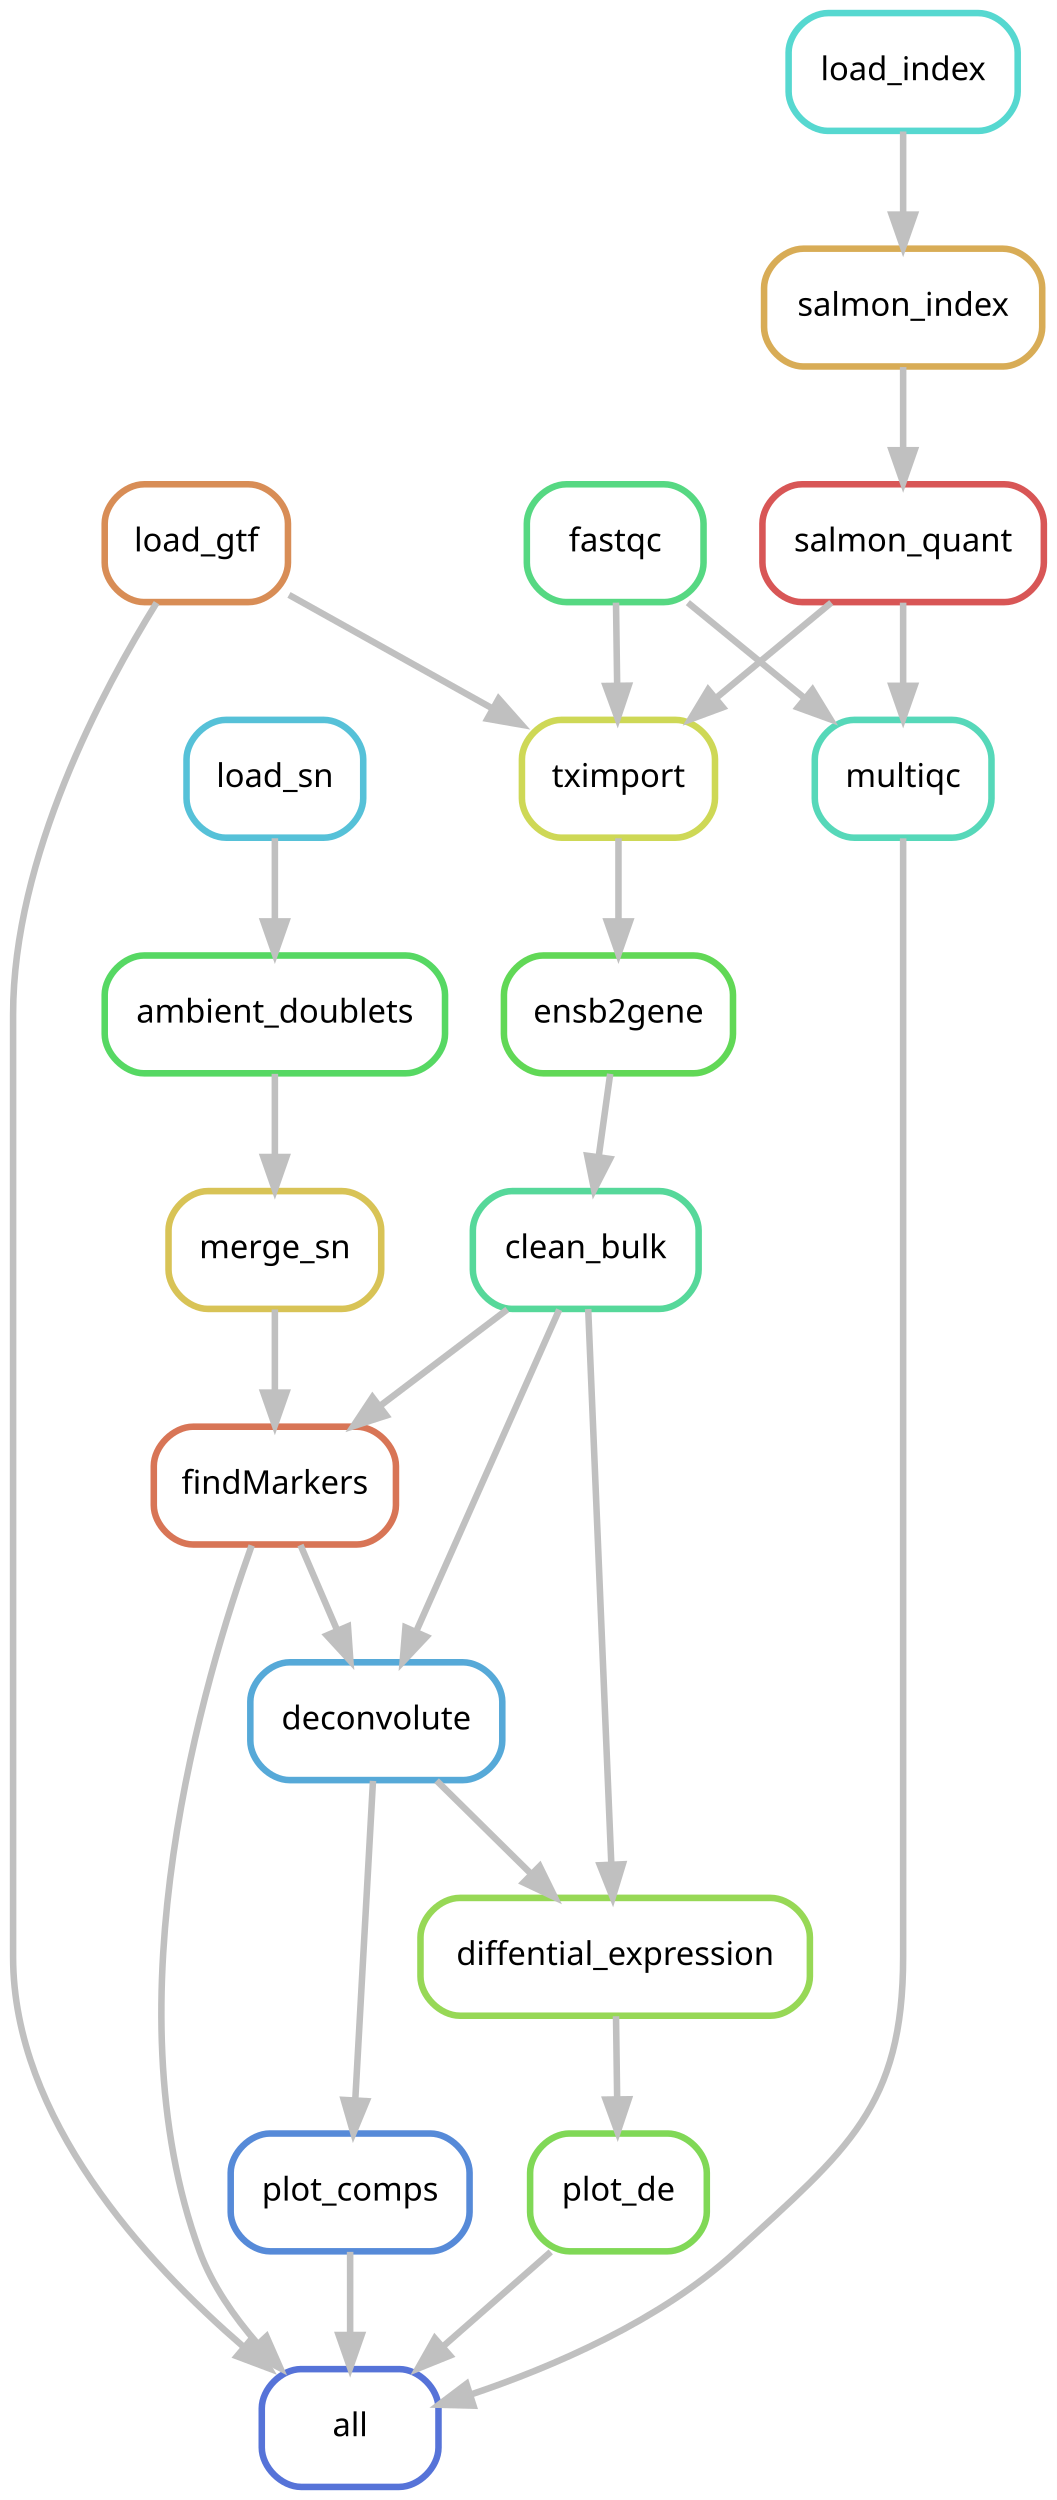
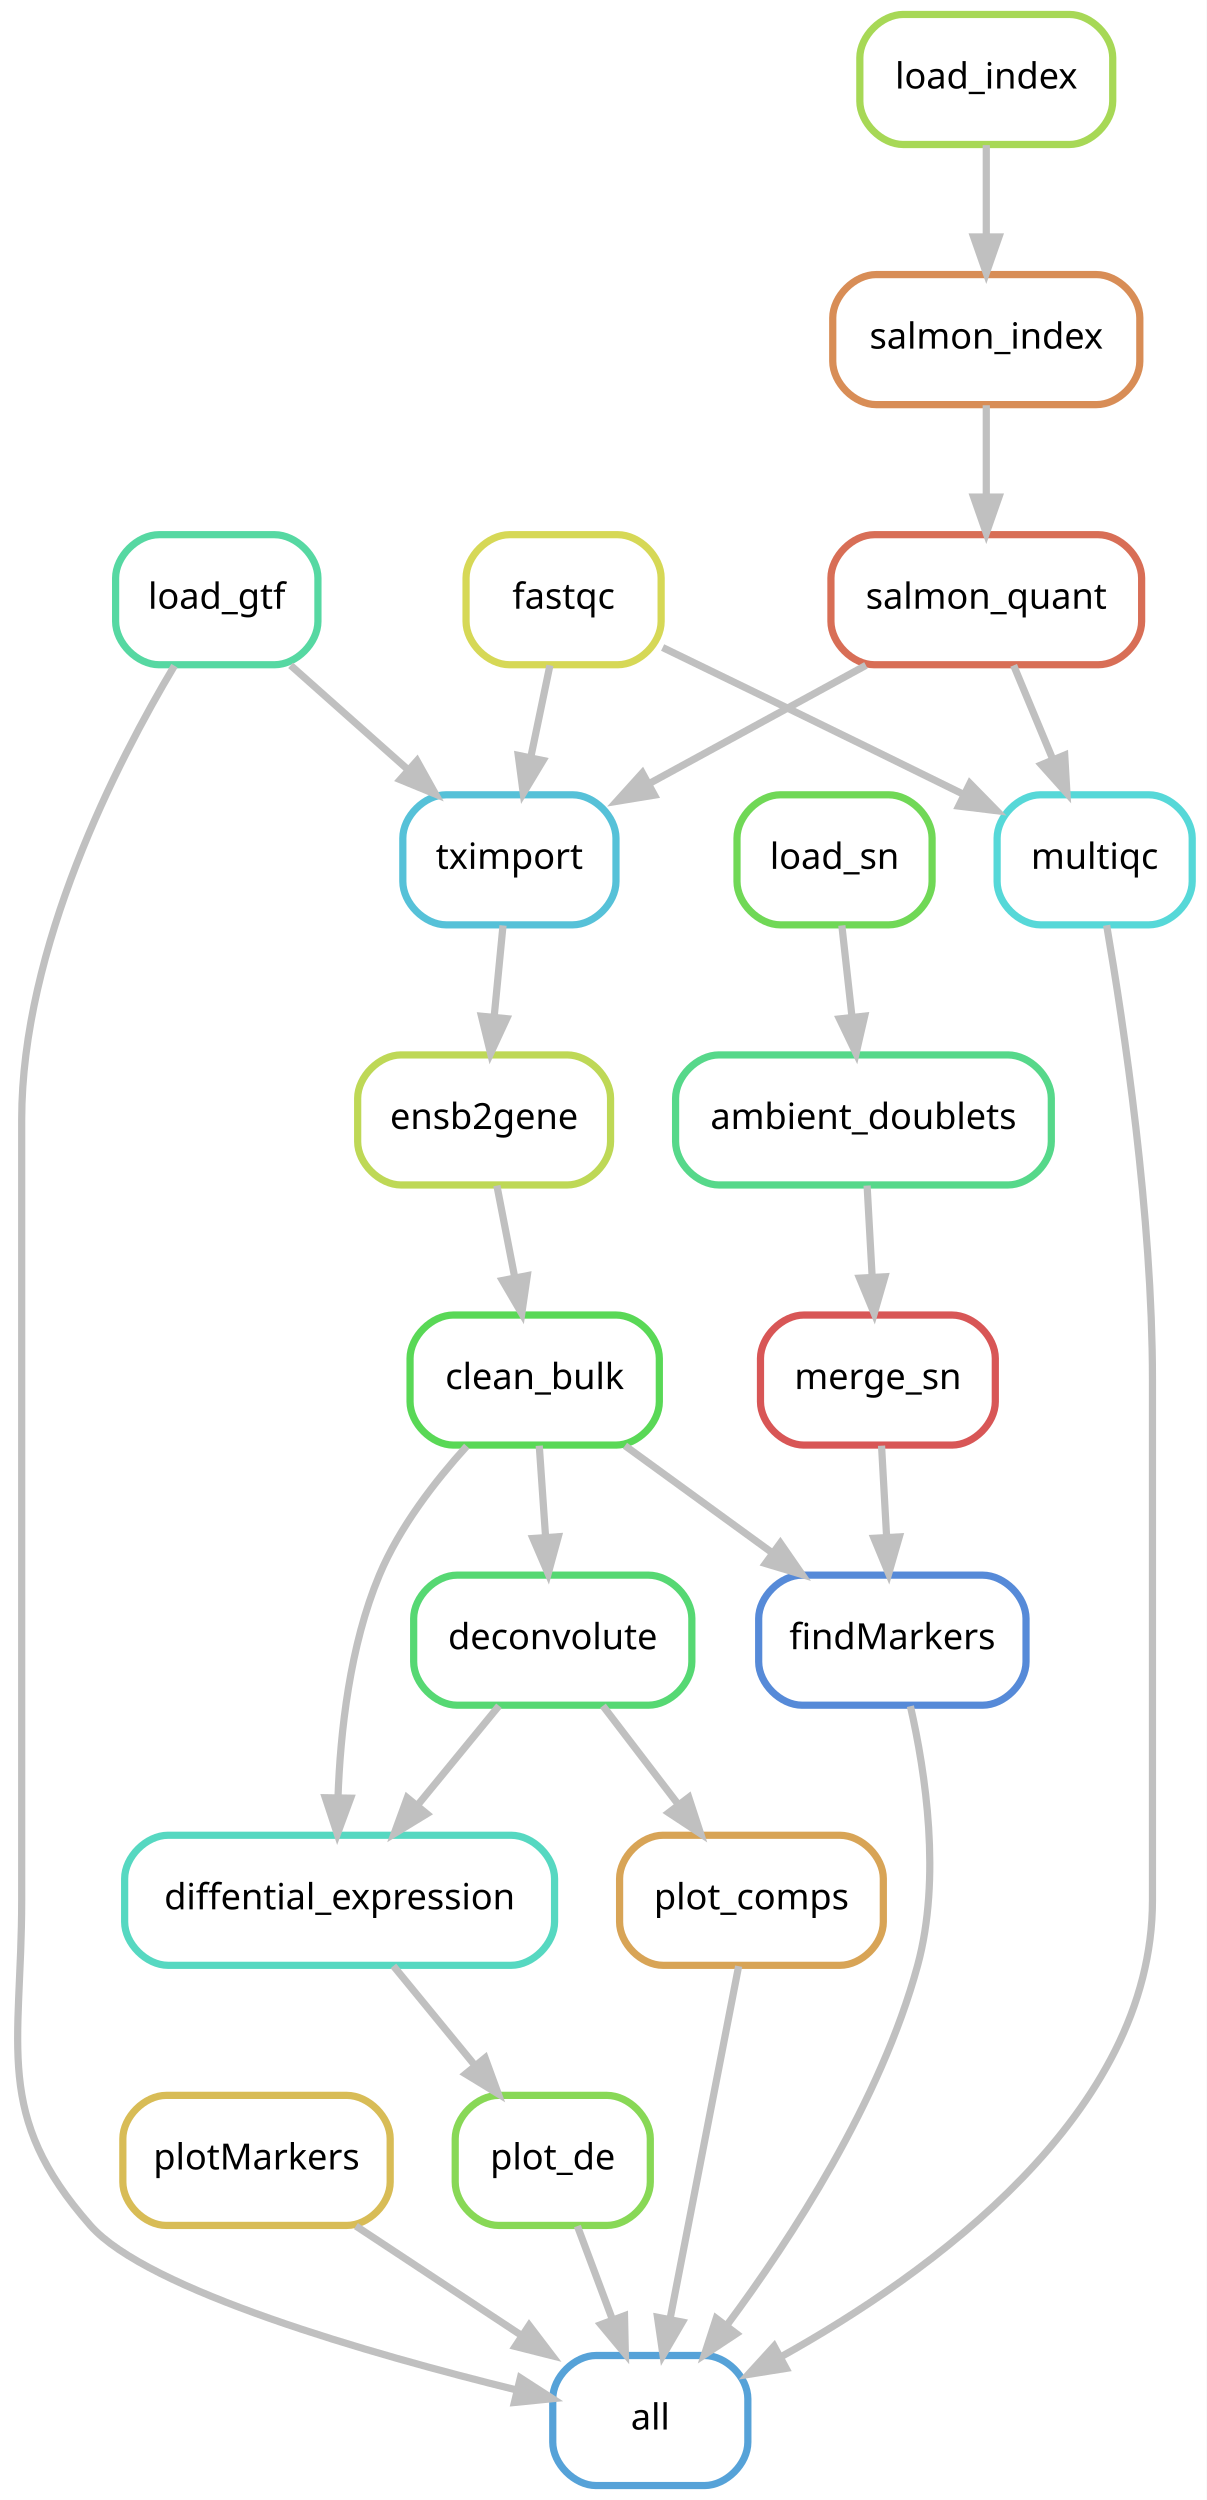
- <svg xmlns="http://www.w3.org/2000/svg" width="323pt" height="764pt" viewBox="0.00 0.00 323.00 764.00">
-   <g id="graph0" class="graph" transform="scale(1 1) rotate(0) translate(4 760)">
-     <polygon fill="#ffffff" stroke="transparent" points="-4,4 -4,-760 319,-760 319,4 -4,4" />
+ <svg xmlns="http://www.w3.org/2000/svg" width="334pt" height="692pt" viewBox="0.00 0.00 334.00 692.00">
+   <g id="graph0" class="graph" transform="scale(1 1) rotate(0) translate(4 688)">
+     <polygon fill="#ffffff" stroke="transparent" points="-4,4 -4,-688 330.003,-688 330.003,4 -4,4" />
    <g id="node1" class="node">
-       <path fill="none" stroke="#d85656" stroke-width="2" d="M303,-612C303,-612 241,-612 241,-612 235,-612 229,-606 229,-600 229,-600 229,-588 229,-588 229,-582 235,-576 241,-576 241,-576 303,-576 303,-576 309,-576 315,-582 315,-588 315,-588 315,-600 315,-600 315,-606 309,-612 303,-612" />
-       <text text-anchor="middle" x="272" y="-591.5" font-family="sans" font-size="10.00" fill="#000000">salmon_quant</text>
+       <path fill="none" stroke="#d85656" stroke-width="2" d="M259.503,-324C259.503,-324 218.503,-324 218.503,-324 212.503,-324 206.503,-318 206.503,-312 206.503,-312 206.503,-300 206.503,-300 206.503,-294 212.503,-288 218.503,-288 218.503,-288 259.503,-288 259.503,-288 265.503,-288 271.503,-294 271.503,-300 271.503,-300 271.503,-312 271.503,-312 271.503,-318 265.503,-324 259.503,-324" />
+       <text text-anchor="middle" x="239.003" y="-303.5" font-family="sans" font-size="10.00" fill="#000000">merge_sn</text>
+     </g>
+     <g id="node19" class="node">
+       <path fill="none" stroke="#568ad8" stroke-width="2" d="M268.003,-252C268.003,-252 218.003,-252 218.003,-252 212.003,-252 206.003,-246 206.003,-240 206.003,-240 206.003,-228 206.003,-228 206.003,-222 212.003,-216 218.003,-216 218.003,-216 268.003,-216 268.003,-216 274.003,-216 280.003,-222 280.003,-228 280.003,-228 280.003,-240 280.003,-240 280.003,-246 274.003,-252 268.003,-252" />
+       <text text-anchor="middle" x="243.003" y="-231.5" font-family="sans" font-size="10.00" fill="#000000">findMarkers</text>
+     </g>
+     <g id="edge23" class="edge">
+       <path fill="none" stroke="#c0c0c0" stroke-width="2" d="M240.012,-287.831C240.44,-280.131 240.949,-270.974 241.424,-262.417" />
+       <polygon fill="#c0c0c0" stroke="#c0c0c0" stroke-width="2" points="244.92,-262.592 241.98,-252.413 237.931,-262.204 244.92,-262.592" />
+     </g>
+     <g id="node2" class="node">
+       <path fill="none" stroke="#d86e56" stroke-width="2" d="M300.003,-540C300.003,-540 238.003,-540 238.003,-540 232.003,-540 226.003,-534 226.003,-528 226.003,-528 226.003,-516 226.003,-516 226.003,-510 232.003,-504 238.003,-504 238.003,-504 300.003,-504 300.003,-504 306.003,-504 312.003,-510 312.003,-516 312.003,-516 312.003,-528 312.003,-528 312.003,-534 306.003,-540 300.003,-540" />
+       <text text-anchor="middle" x="269.003" y="-519.5" font-family="sans" font-size="10.00" fill="#000000">salmon_quant</text>
+     </g>
+     <g id="node11" class="node">
+       <path fill="none" stroke="#56c1d8" stroke-width="2" d="M154.503,-468C154.503,-468 119.503,-468 119.503,-468 113.503,-468 107.503,-462 107.503,-456 107.503,-456 107.503,-444 107.503,-444 107.503,-438 113.503,-432 119.503,-432 119.503,-432 154.503,-432 154.503,-432 160.503,-432 166.503,-438 166.503,-444 166.503,-444 166.503,-456 166.503,-456 166.503,-462 160.503,-468 154.503,-468" />
+       <text text-anchor="middle" x="137.003" y="-447.5" font-family="sans" font-size="10.00" fill="#000000">tximport</text>
+     </g>
+     <g id="edge9" class="edge">
+       <path fill="none" stroke="#c0c0c0" stroke-width="2" d="M235.694,-503.831C217.447,-493.879 194.741,-481.494 175.71,-471.113" />
+       <polygon fill="#c0c0c0" stroke="#c0c0c0" stroke-width="2" points="177.153,-467.913 166.698,-466.197 173.801,-474.059 177.153,-467.913" />
+     </g>
+     <g id="node14" class="node">
+       <path fill="none" stroke="#56d8d8" stroke-width="2" d="M314.003,-468C314.003,-468 284.003,-468 284.003,-468 278.003,-468 272.003,-462 272.003,-456 272.003,-456 272.003,-444 272.003,-444 272.003,-438 278.003,-432 284.003,-432 284.003,-432 314.003,-432 314.003,-432 320.003,-432 326.003,-438 326.003,-444 326.003,-444 326.003,-456 326.003,-456 326.003,-462 320.003,-468 314.003,-468" />
+       <text text-anchor="middle" x="299.003" y="-447.5" font-family="sans" font-size="10.00" fill="#000000">multiqc</text>
+     </g>
+     <g id="edge14" class="edge">
+       <path fill="none" stroke="#c0c0c0" stroke-width="2" d="M276.573,-503.831C279.852,-495.962 283.765,-486.571 287.397,-477.853" />
+       <polygon fill="#c0c0c0" stroke="#c0c0c0" stroke-width="2" points="290.715,-478.99 291.331,-468.413 284.254,-476.298 290.715,-478.99" />
+     </g>
+     <g id="node3" class="node">
+       <path fill="none" stroke="#d88d56" stroke-width="2" d="M299.503,-612C299.503,-612 238.503,-612 238.503,-612 232.503,-612 226.503,-606 226.503,-600 226.503,-600 226.503,-588 226.503,-588 226.503,-582 232.503,-576 238.503,-576 238.503,-576 299.503,-576 299.503,-576 305.503,-576 311.503,-582 311.503,-588 311.503,-588 311.503,-600 311.503,-600 311.503,-606 305.503,-612 299.503,-612" />
+       <text text-anchor="middle" x="269.003" y="-591.5" font-family="sans" font-size="10.00" fill="#000000">salmon_index</text>
+     </g>
+     <g id="edge2" class="edge">
+       <path fill="none" stroke="#c0c0c0" stroke-width="2" d="M269.003,-575.831C269.003,-568.131 269.003,-558.974 269.003,-550.417" />
+       <polygon fill="#c0c0c0" stroke="#c0c0c0" stroke-width="2" points="272.503,-550.413 269.003,-540.413 265.503,-550.413 272.503,-550.413" />
+     </g>
+     <g id="node4" class="node">
+       <path fill="none" stroke="#d8a456" stroke-width="2" d="M228.503,-180C228.503,-180 179.503,-180 179.503,-180 173.503,-180 167.503,-174 167.503,-168 167.503,-168 167.503,-156 167.503,-156 167.503,-150 173.503,-144 179.503,-144 179.503,-144 228.503,-144 228.503,-144 234.503,-144 240.503,-150 240.503,-156 240.503,-156 240.503,-168 240.503,-168 240.503,-174 234.503,-180 228.503,-180" />
+       <text text-anchor="middle" x="204.003" y="-159.5" font-family="sans" font-size="10.00" fill="#000000">plot_comps</text>
+     </g>
+     <g id="node18" class="node">
+       <path fill="none" stroke="#56a2d8" stroke-width="2" d="M191.003,-36C191.003,-36 161.003,-36 161.003,-36 155.003,-36 149.003,-30 149.003,-24 149.003,-24 149.003,-12 149.003,-12 149.003,-6 155.003,0 161.003,0 161.003,0 191.003,0 191.003,0 197.003,0 203.003,-6 203.003,-12 203.003,-12 203.003,-24 203.003,-24 203.003,-30 197.003,-36 191.003,-36" />
+       <text text-anchor="middle" x="176.003" y="-15.5" font-family="sans" font-size="10.00" fill="#000000">all</text>
+     </g>
+     <g id="edge17" class="edge">
+       <path fill="none" stroke="#c0c0c0" stroke-width="2" d="M200.457,-143.762C195.66,-119.093 187.059,-74.86 181.442,-45.973" />
+       <polygon fill="#c0c0c0" stroke="#c0c0c0" stroke-width="2" points="184.865,-45.238 179.52,-36.09 177.994,-46.574 184.865,-45.238" />
+     </g>
+     <g id="node5" class="node">
+       <path fill="none" stroke="#d8bc56" stroke-width="2" d="M92.003,-108C92.003,-108 42.003,-108 42.003,-108 36.003,-108 30.003,-102 30.003,-96 30.003,-96 30.003,-84 30.003,-84 30.003,-78 36.003,-72 42.003,-72 42.003,-72 92.003,-72 92.003,-72 98.003,-72 104.003,-78 104.003,-84 104.003,-84 104.003,-96 104.003,-96 104.003,-102 98.003,-108 92.003,-108" />
+       <text text-anchor="middle" x="67.003" y="-87.5" font-family="sans" font-size="10.00" fill="#000000">plotMarkers</text>
+     </g>
+     <g id="edge18" class="edge">
+       <path fill="none" stroke="#c0c0c0" stroke-width="2" d="M94.508,-71.831C108.427,-62.638 125.487,-51.368 140.395,-41.521" />
+       <polygon fill="#c0c0c0" stroke="#c0c0c0" stroke-width="2" points="142.469,-44.346 148.884,-35.913 138.611,-38.505 142.469,-44.346" />
    </g>
    <g id="node6" class="node">
-       <path fill="none" stroke="#ced856" stroke-width="2" d="M202.5,-540C202.5,-540 167.5,-540 167.5,-540 161.5,-540 155.5,-534 155.5,-528 155.5,-528 155.5,-516 155.5,-516 155.5,-510 161.5,-504 167.5,-504 167.5,-504 202.5,-504 202.5,-504 208.5,-504 214.5,-510 214.5,-516 214.5,-516 214.5,-528 214.5,-528 214.5,-534 208.5,-540 202.5,-540" />
-       <text text-anchor="middle" x="185" y="-519.5" font-family="sans" font-size="10.00" fill="#000000">tximport</text>
+       <path fill="none" stroke="#d6d856" stroke-width="2" d="M167.003,-540C167.003,-540 137.003,-540 137.003,-540 131.003,-540 125.003,-534 125.003,-528 125.003,-528 125.003,-516 125.003,-516 125.003,-510 131.003,-504 137.003,-504 137.003,-504 167.003,-504 167.003,-504 173.003,-504 179.003,-510 179.003,-516 179.003,-516 179.003,-528 179.003,-528 179.003,-534 173.003,-540 167.003,-540" />
+       <text text-anchor="middle" x="152.003" y="-519.5" font-family="sans" font-size="10.00" fill="#000000">fastqc</text>
+     </g>
+     <g id="edge8" class="edge">
+       <path fill="none" stroke="#c0c0c0" stroke-width="2" d="M148.218,-503.831C146.614,-496.131 144.706,-486.974 142.923,-478.417" />
+       <polygon fill="#c0c0c0" stroke="#c0c0c0" stroke-width="2" points="146.305,-477.489 140.839,-468.413 139.452,-478.917 146.305,-477.489" />
+     </g>
+     <g id="edge13" class="edge">
+       <path fill="none" stroke="#c0c0c0" stroke-width="2" d="M179.413,-508.768C200.058,-498.779 229.269,-484.598 262.802,-468.078" />
+       <polygon fill="#c0c0c0" stroke="#c0c0c0" stroke-width="2" points="264.472,-471.157 271.892,-463.595 261.375,-464.879 264.472,-471.157" />
+     </g>
+     <g id="node7" class="node">
+       <path fill="none" stroke="#a7d856" stroke-width="2" d="M292.003,-684C292.003,-684 246.003,-684 246.003,-684 240.003,-684 234.003,-678 234.003,-672 234.003,-672 234.003,-660 234.003,-660 234.003,-654 240.003,-648 246.003,-648 246.003,-648 292.003,-648 292.003,-648 298.003,-648 304.003,-654 304.003,-660 304.003,-660 304.003,-672 304.003,-672 304.003,-678 298.003,-684 292.003,-684" />
+       <text text-anchor="middle" x="269.003" y="-663.5" font-family="sans" font-size="10.00" fill="#000000">load_index</text>
+     </g>
+     <g id="edge3" class="edge">
+       <path fill="none" stroke="#c0c0c0" stroke-width="2" d="M269.003,-647.831C269.003,-640.131 269.003,-630.974 269.003,-622.417" />
+       <polygon fill="#c0c0c0" stroke="#c0c0c0" stroke-width="2" points="272.503,-622.413 269.003,-612.413 265.503,-622.413 272.503,-622.413" />
+     </g>
+     <g id="node8" class="node">
+       <path fill="none" stroke="#88d856" stroke-width="2" d="M164.003,-108C164.003,-108 134.003,-108 134.003,-108 128.003,-108 122.003,-102 122.003,-96 122.003,-96 122.003,-84 122.003,-84 122.003,-78 128.003,-72 134.003,-72 134.003,-72 164.003,-72 164.003,-72 170.003,-72 176.003,-78 176.003,-84 176.003,-84 176.003,-96 176.003,-96 176.003,-102 170.003,-108 164.003,-108" />
+       <text text-anchor="middle" x="149.003" y="-87.5" font-family="sans" font-size="10.00" fill="#000000">plot_de</text>
+     </g>
+     <g id="edge19" class="edge">
+       <path fill="none" stroke="#c0c0c0" stroke-width="2" d="M155.816,-71.831C158.767,-63.962 162.289,-54.571 165.558,-45.853" />
+       <polygon fill="#c0c0c0" stroke="#c0c0c0" stroke-width="2" points="168.864,-47.005 169.098,-36.413 162.31,-44.548 168.864,-47.005" />
+     </g>
+     <g id="node9" class="node">
+       <path fill="none" stroke="#56d873" stroke-width="2" d="M175.503,-252C175.503,-252 122.503,-252 122.503,-252 116.503,-252 110.503,-246 110.503,-240 110.503,-240 110.503,-228 110.503,-228 110.503,-222 116.503,-216 122.503,-216 122.503,-216 175.503,-216 175.503,-216 181.503,-216 187.503,-222 187.503,-228 187.503,-228 187.503,-240 187.503,-240 187.503,-246 181.503,-252 175.503,-252" />
+       <text text-anchor="middle" x="149.003" y="-231.5" font-family="sans" font-size="10.00" fill="#000000">deconvolute</text>
+     </g>
+     <g id="edge4" class="edge">
+       <path fill="none" stroke="#c0c0c0" stroke-width="2" d="M162.882,-215.831C169.217,-207.539 176.841,-197.557 183.796,-188.453" />
+       <polygon fill="#c0c0c0" stroke="#c0c0c0" stroke-width="2" points="186.648,-190.485 189.937,-180.413 181.086,-186.235 186.648,-190.485" />
+     </g>
+     <g id="node12" class="node">
+       <path fill="none" stroke="#56d8c1" stroke-width="2" d="M137.503,-180C137.503,-180 42.503,-180 42.503,-180 36.503,-180 30.503,-174 30.503,-168 30.503,-168 30.503,-156 30.503,-156 30.503,-150 36.503,-144 42.503,-144 42.503,-144 137.503,-144 137.503,-144 143.503,-144 149.503,-150 149.503,-156 149.503,-156 149.503,-168 149.503,-168 149.503,-174 143.503,-180 137.503,-180" />
+       <text text-anchor="middle" x="90.003" y="-159.5" font-family="sans" font-size="10.00" fill="#000000">diffential_expression</text>
+     </g>
+     <g id="edge11" class="edge">
+       <path fill="none" stroke="#c0c0c0" stroke-width="2" d="M134.115,-215.831C127.25,-207.454 118.973,-197.353 111.452,-188.175" />
+       <polygon fill="#c0c0c0" stroke="#c0c0c0" stroke-width="2" points="114.137,-185.93 105.092,-180.413 108.723,-190.367 114.137,-185.93" />
+     </g>
+     <g id="node10" class="node">
+       <path fill="none" stroke="#bed856" stroke-width="2" d="M153.003,-396C153.003,-396 107.003,-396 107.003,-396 101.003,-396 95.003,-390 95.003,-384 95.003,-384 95.003,-372 95.003,-372 95.003,-366 101.003,-360 107.003,-360 107.003,-360 153.003,-360 153.003,-360 159.003,-360 165.003,-366 165.003,-372 165.003,-372 165.003,-384 165.003,-384 165.003,-390 159.003,-396 153.003,-396" />
+       <text text-anchor="middle" x="130.003" y="-375.5" font-family="sans" font-size="10.00" fill="#000000">ensb2gene</text>
+     </g>
+     <g id="node15" class="node">
+       <path fill="none" stroke="#59d856" stroke-width="2" d="M166.503,-324C166.503,-324 121.503,-324 121.503,-324 115.503,-324 109.503,-318 109.503,-312 109.503,-312 109.503,-300 109.503,-300 109.503,-294 115.503,-288 121.503,-288 121.503,-288 166.503,-288 166.503,-288 172.503,-288 178.503,-294 178.503,-300 178.503,-300 178.503,-312 178.503,-312 178.503,-318 172.503,-324 166.503,-324" />
+       <text text-anchor="middle" x="144.003" y="-303.5" font-family="sans" font-size="10.00" fill="#000000">clean_bulk</text>
+     </g>
+     <g id="edge15" class="edge">
+       <path fill="none" stroke="#c0c0c0" stroke-width="2" d="M133.536,-359.831C135.033,-352.131 136.814,-342.974 138.478,-334.417" />
+       <polygon fill="#c0c0c0" stroke="#c0c0c0" stroke-width="2" points="141.95,-334.897 140.423,-324.413 135.078,-333.561 141.95,-334.897" />
+     </g>
+     <g id="edge7" class="edge">
+       <path fill="none" stroke="#c0c0c0" stroke-width="2" d="M135.237,-431.831C134.488,-424.131 133.598,-414.974 132.766,-406.417" />
+       <polygon fill="#c0c0c0" stroke="#c0c0c0" stroke-width="2" points="136.245,-406.028 131.793,-396.413 129.277,-406.705 136.245,-406.028" />
+     </g>
+     <g id="edge5" class="edge">
+       <path fill="none" stroke="#c0c0c0" stroke-width="2" d="M104.891,-143.831C111.756,-135.454 120.033,-125.353 127.554,-116.175" />
+       <polygon fill="#c0c0c0" stroke="#c0c0c0" stroke-width="2" points="130.283,-118.367 133.914,-108.413 124.869,-113.93 130.283,-118.367" />
+     </g>
+     <g id="node13" class="node">
+       <path fill="none" stroke="#56d8a2" stroke-width="2" d="M72.003,-540C72.003,-540 40.003,-540 40.003,-540 34.003,-540 28.003,-534 28.003,-528 28.003,-528 28.003,-516 28.003,-516 28.003,-510 34.003,-504 40.003,-504 40.003,-504 72.003,-504 72.003,-504 78.003,-504 84.003,-510 84.003,-516 84.003,-516 84.003,-528 84.003,-528 84.003,-534 78.003,-540 72.003,-540" />
+       <text text-anchor="middle" x="56.003" y="-519.5" font-family="sans" font-size="10.00" fill="#000000">load_gtf</text>
+     </g>
+     <g id="edge10" class="edge">
+       <path fill="none" stroke="#c0c0c0" stroke-width="2" d="M76.443,-503.831C86.323,-495.048 98.335,-484.371 109.048,-474.849" />
+       <polygon fill="#c0c0c0" stroke="#c0c0c0" stroke-width="2" points="111.421,-477.422 116.57,-468.163 106.77,-472.191 111.421,-477.422" />
+     </g>
+     <g id="edge20" class="edge">
+       <path fill="none" stroke="#c0c0c0" stroke-width="2" d="M44.286,-503.726C28.404,-477.153 2.003,-425.793 2.003,-378 2.003,-378 2.003,-378 2.003,-162 2.003,-121.118 -6.009,-102.686 21.003,-72 36.798,-54.056 98.469,-36.438 139.096,-26.426" />
+       <polygon fill="#c0c0c0" stroke="#c0c0c0" stroke-width="2" points="140.034,-29.8 148.931,-24.049 138.389,-22.996 140.034,-29.8" />
+     </g>
+     <g id="edge21" class="edge">
+       <path fill="none" stroke="#c0c0c0" stroke-width="2" d="M302.318,-431.886C307.005,-404.661 315.003,-351.529 315.003,-306 315.003,-306 315.003,-306 315.003,-162 315.003,-102.722 253.275,-58.502 212.09,-35.594" />
+       <polygon fill="#c0c0c0" stroke="#c0c0c0" stroke-width="2" points="213.597,-32.43 203.134,-30.765 210.275,-38.592 213.597,-32.43" />
    </g>
    <g id="edge6" class="edge">
-       <path fill="none" stroke="#c0c0c0" stroke-width="2" d="M250.046,-575.831C239.331,-566.963 226.281,-556.164 214.691,-546.572" />
-       <polygon fill="#c0c0c0" stroke="#c0c0c0" stroke-width="2" points="216.882,-543.842 206.947,-540.163 212.419,-549.235 216.882,-543.842" />
-     </g>
-     <g id="node12" class="node">
-       <path fill="none" stroke="#56d8b9" stroke-width="2" d="M287,-540C287,-540 257,-540 257,-540 251,-540 245,-534 245,-528 245,-528 245,-516 245,-516 245,-510 251,-504 257,-504 257,-504 287,-504 287,-504 293,-504 299,-510 299,-516 299,-516 299,-528 299,-528 299,-534 293,-540 287,-540" />
-       <text text-anchor="middle" x="272" y="-519.5" font-family="sans" font-size="10.00" fill="#000000">multiqc</text>
-     </g>
-     <g id="edge14" class="edge">
-       <path fill="none" stroke="#c0c0c0" stroke-width="2" d="M272,-575.831C272,-568.131 272,-558.974 272,-550.417" />
-       <polygon fill="#c0c0c0" stroke="#c0c0c0" stroke-width="2" points="275.5,-550.413 272,-540.413 268.5,-550.413 275.5,-550.413" />
-     </g>
-     <g id="node2" class="node">
-       <path fill="none" stroke="#d87556" stroke-width="2" d="M105,-324C105,-324 55,-324 55,-324 49,-324 43,-318 43,-312 43,-312 43,-300 43,-300 43,-294 49,-288 55,-288 55,-288 105,-288 105,-288 111,-288 117,-294 117,-300 117,-300 117,-312 117,-312 117,-318 111,-324 105,-324" />
-       <text text-anchor="middle" x="80" y="-303.5" font-family="sans" font-size="10.00" fill="#000000">findMarkers</text>
-     </g>
-     <g id="node11" class="node">
-       <path fill="none" stroke="#56a9d8" stroke-width="2" d="M137.5,-252C137.5,-252 84.5,-252 84.5,-252 78.5,-252 72.5,-246 72.5,-240 72.5,-240 72.5,-228 72.5,-228 72.5,-222 78.5,-216 84.5,-216 84.5,-216 137.5,-216 137.5,-216 143.5,-216 149.5,-222 149.5,-228 149.5,-228 149.5,-240 149.5,-240 149.5,-246 143.5,-252 137.5,-252" />
-       <text text-anchor="middle" x="111" y="-231.5" font-family="sans" font-size="10.00" fill="#000000">deconvolute</text>
+       <path fill="none" stroke="#c0c0c0" stroke-width="2" d="M145.265,-287.831C145.799,-280.131 146.435,-270.974 147.03,-262.417" />
+       <polygon fill="#c0c0c0" stroke="#c0c0c0" stroke-width="2" points="150.523,-262.632 147.724,-252.413 143.54,-262.147 150.523,-262.632" />
    </g>
    <g id="edge12" class="edge">
-       <path fill="none" stroke="#c0c0c0" stroke-width="2" d="M87.823,-287.831C91.211,-279.962 95.254,-270.571 99.008,-261.853" />
-       <polygon fill="#c0c0c0" stroke="#c0c0c0" stroke-width="2" points="102.332,-262.982 103.072,-252.413 95.903,-260.214 102.332,-262.982" />
+       <path fill="none" stroke="#c0c0c0" stroke-width="2" d="M125.199,-287.701C116.36,-277.956 106.564,-265.262 101.003,-252 92.811,-232.463 90.192,-208.593 89.551,-190.346" />
+       <polygon fill="#c0c0c0" stroke="#c0c0c0" stroke-width="2" points="93.05,-190.264 89.374,-180.328 86.051,-190.388 93.05,-190.264" />
+     </g>
+     <g id="edge24" class="edge">
+       <path fill="none" stroke="#c0c0c0" stroke-width="2" d="M168.985,-287.831C181.296,-278.878 196.314,-267.956 209.597,-258.296" />
+       <polygon fill="#c0c0c0" stroke="#c0c0c0" stroke-width="2" points="212,-260.875 218.029,-252.163 207.883,-255.214 212,-260.875" />
+     </g>
+     <g id="node16" class="node">
+       <path fill="none" stroke="#70d856" stroke-width="2" d="M242.003,-468C242.003,-468 212.003,-468 212.003,-468 206.003,-468 200.003,-462 200.003,-456 200.003,-456 200.003,-444 200.003,-444 200.003,-438 206.003,-432 212.003,-432 212.003,-432 242.003,-432 242.003,-432 248.003,-432 254.003,-438 254.003,-444 254.003,-444 254.003,-456 254.003,-456 254.003,-462 248.003,-468 242.003,-468" />
+       <text text-anchor="middle" x="227.003" y="-447.5" font-family="sans" font-size="10.00" fill="#000000">load_sn</text>
    </g>
    <g id="node17" class="node">
-       <path fill="none" stroke="#5673d8" stroke-width="2" d="M118,-36C118,-36 88,-36 88,-36 82,-36 76,-30 76,-24 76,-24 76,-12 76,-12 76,-6 82,0 88,0 88,0 118,0 118,0 124,0 130,-6 130,-12 130,-12 130,-24 130,-24 130,-30 124,-36 118,-36" />
-       <text text-anchor="middle" x="103" y="-15.5" font-family="sans" font-size="10.00" fill="#000000">all</text>
+       <path fill="none" stroke="#56d88a" stroke-width="2" d="M275.003,-396C275.003,-396 195.003,-396 195.003,-396 189.003,-396 183.003,-390 183.003,-384 183.003,-384 183.003,-372 183.003,-372 183.003,-366 189.003,-360 195.003,-360 195.003,-360 275.003,-360 275.003,-360 281.003,-360 287.003,-366 287.003,-372 287.003,-372 287.003,-384 287.003,-384 287.003,-390 281.003,-396 275.003,-396" />
+       <text text-anchor="middle" x="235.003" y="-375.5" font-family="sans" font-size="10.00" fill="#000000">ambient_doublets</text>
    </g>
-     <g id="edge20" class="edge">
-       <path fill="none" stroke="#c0c0c0" stroke-width="2" d="M72.913,-287.701C58.399,-247.344 28.933,-148.231 57,-72 60.805,-61.666 67.564,-51.962 74.75,-43.71" />
-       <polygon fill="#c0c0c0" stroke="#c0c0c0" stroke-width="2" points="77.428,-45.97 81.687,-36.269 72.308,-41.197 77.428,-45.97" />
-     </g>
-     <g id="node3" class="node">
-       <path fill="none" stroke="#d88d56" stroke-width="2" d="M72,-612C72,-612 40,-612 40,-612 34,-612 28,-606 28,-600 28,-600 28,-588 28,-588 28,-582 34,-576 40,-576 40,-576 72,-576 72,-576 78,-576 84,-582 84,-588 84,-588 84,-600 84,-600 84,-606 78,-612 72,-612" />
-       <text text-anchor="middle" x="56" y="-591.5" font-family="sans" font-size="10.00" fill="#000000">load_gtf</text>
-     </g>
-     <g id="edge7" class="edge">
-       <path fill="none" stroke="#c0c0c0" stroke-width="2" d="M84.31,-578.199C102.575,-568.004 126.566,-554.614 146.548,-543.461" />
-       <polygon fill="#c0c0c0" stroke="#c0c0c0" stroke-width="2" points="148.386,-546.444 155.412,-538.514 144.975,-540.332 148.386,-546.444" />
-     </g>
-     <g id="edge21" class="edge">
-       <path fill="none" stroke="#c0c0c0" stroke-width="2" d="M43.849,-575.786C27.379,-549.287 0,-498.015 0,-450 0,-450 0,-450 0,-162 0,-112.764 40.328,-68.764 70.515,-42.724" />
-       <polygon fill="#c0c0c0" stroke="#c0c0c0" stroke-width="2" points="72.908,-45.286 78.329,-36.183 68.414,-39.919 72.908,-45.286" />
-     </g>
-     <g id="node4" class="node">
-       <path fill="none" stroke="#d8ac56" stroke-width="2" d="M302.5,-684C302.5,-684 241.5,-684 241.5,-684 235.5,-684 229.5,-678 229.5,-672 229.5,-672 229.5,-660 229.5,-660 229.5,-654 235.5,-648 241.5,-648 241.5,-648 302.5,-648 302.5,-648 308.5,-648 314.5,-654 314.5,-660 314.5,-660 314.5,-672 314.5,-672 314.5,-678 308.5,-684 302.5,-684" />
-       <text text-anchor="middle" x="272" y="-663.5" font-family="sans" font-size="10.00" fill="#000000">salmon_index</text>
+     <g id="edge16" class="edge">
+       <path fill="none" stroke="#c0c0c0" stroke-width="2" d="M229.022,-431.831C229.877,-424.131 230.895,-414.974 231.846,-406.417" />
+       <polygon fill="#c0c0c0" stroke="#c0c0c0" stroke-width="2" points="235.331,-406.739 232.957,-396.413 228.374,-405.966 235.331,-406.739" />
    </g>
    <g id="edge1" class="edge">
-       <path fill="none" stroke="#c0c0c0" stroke-width="2" d="M272,-647.831C272,-640.131 272,-630.974 272,-622.417" />
-       <polygon fill="#c0c0c0" stroke="#c0c0c0" stroke-width="2" points="275.5,-622.413 272,-612.413 268.5,-622.413 275.5,-622.413" />
-     </g>
-     <g id="node5" class="node">
-       <path fill="none" stroke="#56d89a" stroke-width="2" d="M197.5,-396C197.5,-396 152.5,-396 152.5,-396 146.5,-396 140.5,-390 140.5,-384 140.5,-384 140.5,-372 140.5,-372 140.5,-366 146.5,-360 152.5,-360 152.5,-360 197.5,-360 197.5,-360 203.5,-360 209.5,-366 209.5,-372 209.5,-372 209.5,-384 209.5,-384 209.5,-390 203.5,-396 197.5,-396" />
-       <text text-anchor="middle" x="175" y="-375.5" font-family="sans" font-size="10.00" fill="#000000">clean_bulk</text>
-     </g>
-     <g id="edge3" class="edge">
-       <path fill="none" stroke="#c0c0c0" stroke-width="2" d="M151.028,-359.831C139.214,-350.878 124.803,-339.956 112.056,-330.296" />
-       <polygon fill="#c0c0c0" stroke="#c0c0c0" stroke-width="2" points="114.049,-327.414 103.965,-324.163 109.82,-332.993 114.049,-327.414" />
-     </g>
-     <g id="edge13" class="edge">
-       <path fill="none" stroke="#c0c0c0" stroke-width="2" d="M166.894,-359.762C155.882,-334.985 136.098,-290.471 123.264,-261.594" />
-       <polygon fill="#c0c0c0" stroke="#c0c0c0" stroke-width="2" points="126.3,-259.806 119.04,-252.09 119.903,-262.649 126.3,-259.806" />
-     </g>
-     <g id="node15" class="node">
-       <path fill="none" stroke="#97d856" stroke-width="2" d="M231.5,-180C231.5,-180 136.5,-180 136.5,-180 130.5,-180 124.5,-174 124.5,-168 124.5,-168 124.5,-156 124.5,-156 124.5,-150 130.5,-144 136.5,-144 136.5,-144 231.5,-144 231.5,-144 237.5,-144 243.5,-150 243.5,-156 243.5,-156 243.5,-168 243.5,-168 243.5,-174 237.5,-180 231.5,-180" />
-       <text text-anchor="middle" x="184" y="-159.5" font-family="sans" font-size="10.00" fill="#000000">diffential_expression</text>
-     </g>
-     <g id="edge16" class="edge">
-       <path fill="none" stroke="#c0c0c0" stroke-width="2" d="M175.752,-359.955C177.317,-322.394 180.935,-235.554 182.816,-190.41" />
-       <polygon fill="#c0c0c0" stroke="#c0c0c0" stroke-width="2" points="186.325,-190.282 183.244,-180.145 179.331,-189.991 186.325,-190.282" />
-     </g>
-     <g id="node8" class="node">
-       <path fill="none" stroke="#61d856" stroke-width="2" d="M208,-468C208,-468 162,-468 162,-468 156,-468 150,-462 150,-456 150,-456 150,-444 150,-444 150,-438 156,-432 162,-432 162,-432 208,-432 208,-432 214,-432 220,-438 220,-444 220,-444 220,-456 220,-456 220,-462 214,-468 208,-468" />
-       <text text-anchor="middle" x="185" y="-447.5" font-family="sans" font-size="10.00" fill="#000000">ensb2gene</text>
-     </g>
-     <g id="edge10" class="edge">
-       <path fill="none" stroke="#c0c0c0" stroke-width="2" d="M185,-503.831C185,-496.131 185,-486.974 185,-478.417" />
-       <polygon fill="#c0c0c0" stroke="#c0c0c0" stroke-width="2" points="188.5,-478.413 185,-468.413 181.5,-478.413 188.5,-478.413" />
-     </g>
-     <g id="node7" class="node">
-       <path fill="none" stroke="#80d856" stroke-width="2" d="M200,-108C200,-108 170,-108 170,-108 164,-108 158,-102 158,-96 158,-96 158,-84 158,-84 158,-78 164,-72 170,-72 170,-72 200,-72 200,-72 206,-72 212,-78 212,-84 212,-84 212,-96 212,-96 212,-102 206,-108 200,-108" />
-       <text text-anchor="middle" x="185" y="-87.5" font-family="sans" font-size="10.00" fill="#000000">plot_de</text>
-     </g>
-     <g id="edge23" class="edge">
-       <path fill="none" stroke="#c0c0c0" stroke-width="2" d="M164.308,-71.831C154.305,-63.048 142.145,-52.371 131.3,-42.849" />
-       <polygon fill="#c0c0c0" stroke="#c0c0c0" stroke-width="2" points="133.509,-40.131 123.685,-36.163 128.891,-45.391 133.509,-40.131" />
-     </g>
-     <g id="edge5" class="edge">
-       <path fill="none" stroke="#c0c0c0" stroke-width="2" d="M182.477,-431.831C181.407,-424.131 180.135,-414.974 178.947,-406.417" />
-       <polygon fill="#c0c0c0" stroke="#c0c0c0" stroke-width="2" points="182.4,-405.837 177.557,-396.413 175.466,-406.8 182.4,-405.837" />
-     </g>
-     <g id="node9" class="node">
-       <path fill="none" stroke="#56d863" stroke-width="2" d="M120,-468C120,-468 40,-468 40,-468 34,-468 28,-462 28,-456 28,-456 28,-444 28,-444 28,-438 34,-432 40,-432 40,-432 120,-432 120,-432 126,-432 132,-438 132,-444 132,-444 132,-456 132,-456 132,-462 126,-468 120,-468" />
-       <text text-anchor="middle" x="80" y="-447.5" font-family="sans" font-size="10.00" fill="#000000">ambient_doublets</text>
-     </g>
-     <g id="node18" class="node">
-       <path fill="none" stroke="#d8c356" stroke-width="2" d="M100.5,-396C100.5,-396 59.5,-396 59.5,-396 53.5,-396 47.5,-390 47.5,-384 47.5,-384 47.5,-372 47.5,-372 47.5,-366 53.5,-360 59.5,-360 59.5,-360 100.5,-360 100.5,-360 106.5,-360 112.5,-366 112.5,-372 112.5,-372 112.5,-384 112.5,-384 112.5,-390 106.5,-396 100.5,-396" />
-       <text text-anchor="middle" x="80" y="-375.5" font-family="sans" font-size="10.00" fill="#000000">merge_sn</text>
-     </g>
-     <g id="edge24" class="edge">
-       <path fill="none" stroke="#c0c0c0" stroke-width="2" d="M80,-431.831C80,-424.131 80,-414.974 80,-406.417" />
-       <polygon fill="#c0c0c0" stroke="#c0c0c0" stroke-width="2" points="83.5,-406.413 80,-396.413 76.5,-406.413 83.5,-406.413" />
-     </g>
-     <g id="node10" class="node">
-       <path fill="none" stroke="#56d882" stroke-width="2" d="M199,-612C199,-612 169,-612 169,-612 163,-612 157,-606 157,-600 157,-600 157,-588 157,-588 157,-582 163,-576 169,-576 169,-576 199,-576 199,-576 205,-576 211,-582 211,-588 211,-588 211,-600 211,-600 211,-606 205,-612 199,-612" />
-       <text text-anchor="middle" x="184" y="-591.5" font-family="sans" font-size="10.00" fill="#000000">fastqc</text>
-     </g>
-     <g id="edge8" class="edge">
-       <path fill="none" stroke="#c0c0c0" stroke-width="2" d="M184.252,-575.831C184.359,-568.131 184.487,-558.974 184.605,-550.417" />
-       <polygon fill="#c0c0c0" stroke="#c0c0c0" stroke-width="2" points="188.105,-550.461 184.744,-540.413 181.106,-550.364 188.105,-550.461" />
-     </g>
-     <g id="edge15" class="edge">
-       <path fill="none" stroke="#c0c0c0" stroke-width="2" d="M206.206,-575.831C217.045,-566.963 230.244,-556.164 241.968,-546.572" />
-       <polygon fill="#c0c0c0" stroke="#c0c0c0" stroke-width="2" points="244.278,-549.204 249.801,-540.163 239.845,-543.786 244.278,-549.204" />
-     </g>
-     <g id="edge17" class="edge">
-       <path fill="none" stroke="#c0c0c0" stroke-width="2" d="M129.421,-215.831C138.153,-207.219 148.732,-196.785 158.242,-187.405" />
-       <polygon fill="#c0c0c0" stroke="#c0c0c0" stroke-width="2" points="160.923,-189.677 165.585,-180.163 156.007,-184.693 160.923,-189.677" />
-     </g>
-     <g id="node16" class="node">
-       <path fill="none" stroke="#568ad8" stroke-width="2" d="M127.5,-108C127.5,-108 78.5,-108 78.5,-108 72.5,-108 66.5,-102 66.5,-96 66.5,-96 66.5,-84 66.5,-84 66.5,-78 72.5,-72 78.5,-72 78.5,-72 127.5,-72 127.5,-72 133.5,-72 139.5,-78 139.5,-84 139.5,-84 139.5,-96 139.5,-96 139.5,-102 133.5,-108 127.5,-108" />
-       <text text-anchor="middle" x="103" y="-87.5" font-family="sans" font-size="10.00" fill="#000000">plot_comps</text>
-     </g>
-     <g id="edge18" class="edge">
-       <path fill="none" stroke="#c0c0c0" stroke-width="2" d="M109.987,-215.762C108.622,-191.201 106.18,-147.247 104.575,-118.354" />
-       <polygon fill="#c0c0c0" stroke="#c0c0c0" stroke-width="2" points="108.054,-117.88 104.005,-108.09 101.065,-118.268 108.054,-117.88" />
-     </g>
-     <g id="edge19" class="edge">
-       <path fill="none" stroke="#c0c0c0" stroke-width="2" d="M272,-503.815C272,-476.498 272,-423.25 272,-378 272,-378 272,-378 272,-162 272,-116.024 254.883,-103.076 221,-72 197.841,-50.759 164.887,-36.634 139.688,-28.176" />
-       <polygon fill="#c0c0c0" stroke="#c0c0c0" stroke-width="2" points="140.696,-24.823 130.104,-25.104 138.559,-31.489 140.696,-24.823" />
-     </g>
-     <g id="node13" class="node">
-       <path fill="none" stroke="#56d8d0" stroke-width="2" d="M295,-756C295,-756 249,-756 249,-756 243,-756 237,-750 237,-744 237,-744 237,-732 237,-732 237,-726 243,-720 249,-720 249,-720 295,-720 295,-720 301,-720 307,-726 307,-732 307,-732 307,-744 307,-744 307,-750 301,-756 295,-756" />
-       <text text-anchor="middle" x="272" y="-735.5" font-family="sans" font-size="10.00" fill="#000000">load_index</text>
-     </g>
-     <g id="edge4" class="edge">
-       <path fill="none" stroke="#c0c0c0" stroke-width="2" d="M272,-719.831C272,-712.131 272,-702.974 272,-694.417" />
-       <polygon fill="#c0c0c0" stroke="#c0c0c0" stroke-width="2" points="275.5,-694.413 272,-684.413 268.5,-694.413 275.5,-694.413" />
-     </g>
-     <g id="node14" class="node">
-       <path fill="none" stroke="#56c1d8" stroke-width="2" d="M95,-540C95,-540 65,-540 65,-540 59,-540 53,-534 53,-528 53,-528 53,-516 53,-516 53,-510 59,-504 65,-504 65,-504 95,-504 95,-504 101,-504 107,-510 107,-516 107,-516 107,-528 107,-528 107,-534 101,-540 95,-540" />
-       <text text-anchor="middle" x="80" y="-519.5" font-family="sans" font-size="10.00" fill="#000000">load_sn</text>
-     </g>
-     <g id="edge11" class="edge">
-       <path fill="none" stroke="#c0c0c0" stroke-width="2" d="M80,-503.831C80,-496.131 80,-486.974 80,-478.417" />
-       <polygon fill="#c0c0c0" stroke="#c0c0c0" stroke-width="2" points="83.5,-478.413 80,-468.413 76.5,-478.413 83.5,-478.413" />
-     </g>
-     <g id="edge9" class="edge">
-       <path fill="none" stroke="#c0c0c0" stroke-width="2" d="M184.252,-143.831C184.359,-136.131 184.487,-126.974 184.605,-118.417" />
-       <polygon fill="#c0c0c0" stroke="#c0c0c0" stroke-width="2" points="188.105,-118.461 184.744,-108.413 181.106,-118.364 188.105,-118.461" />
+       <path fill="none" stroke="#c0c0c0" stroke-width="2" d="M236.012,-359.831C236.44,-352.131 236.949,-342.974 237.424,-334.417" />
+       <polygon fill="#c0c0c0" stroke="#c0c0c0" stroke-width="2" points="240.92,-334.592 237.98,-324.413 233.931,-334.204 240.92,-334.592" />
    </g>
    <g id="edge22" class="edge">
-       <path fill="none" stroke="#c0c0c0" stroke-width="2" d="M103,-71.831C103,-64.131 103,-54.974 103,-46.417" />
-       <polygon fill="#c0c0c0" stroke="#c0c0c0" stroke-width="2" points="106.5,-46.413 103,-36.413 99.5,-46.413 106.5,-46.413" />
-     </g>
-     <g id="edge2" class="edge">
-       <path fill="none" stroke="#c0c0c0" stroke-width="2" d="M80,-359.831C80,-352.131 80,-342.974 80,-334.417" />
-       <polygon fill="#c0c0c0" stroke="#c0c0c0" stroke-width="2" points="83.5,-334.413 80,-324.413 76.5,-334.413 83.5,-334.413" />
+       <path fill="none" stroke="#c0c0c0" stroke-width="2" d="M247.994,-215.732C252.204,-197.304 256.583,-168.197 250.003,-144 239.761,-106.336 215.1,-68.432 197.052,-44.181" />
+       <polygon fill="#c0c0c0" stroke="#c0c0c0" stroke-width="2" points="199.818,-42.036 190.978,-36.195 194.246,-46.274 199.818,-42.036" />
    </g>
  </g>
</svg>
